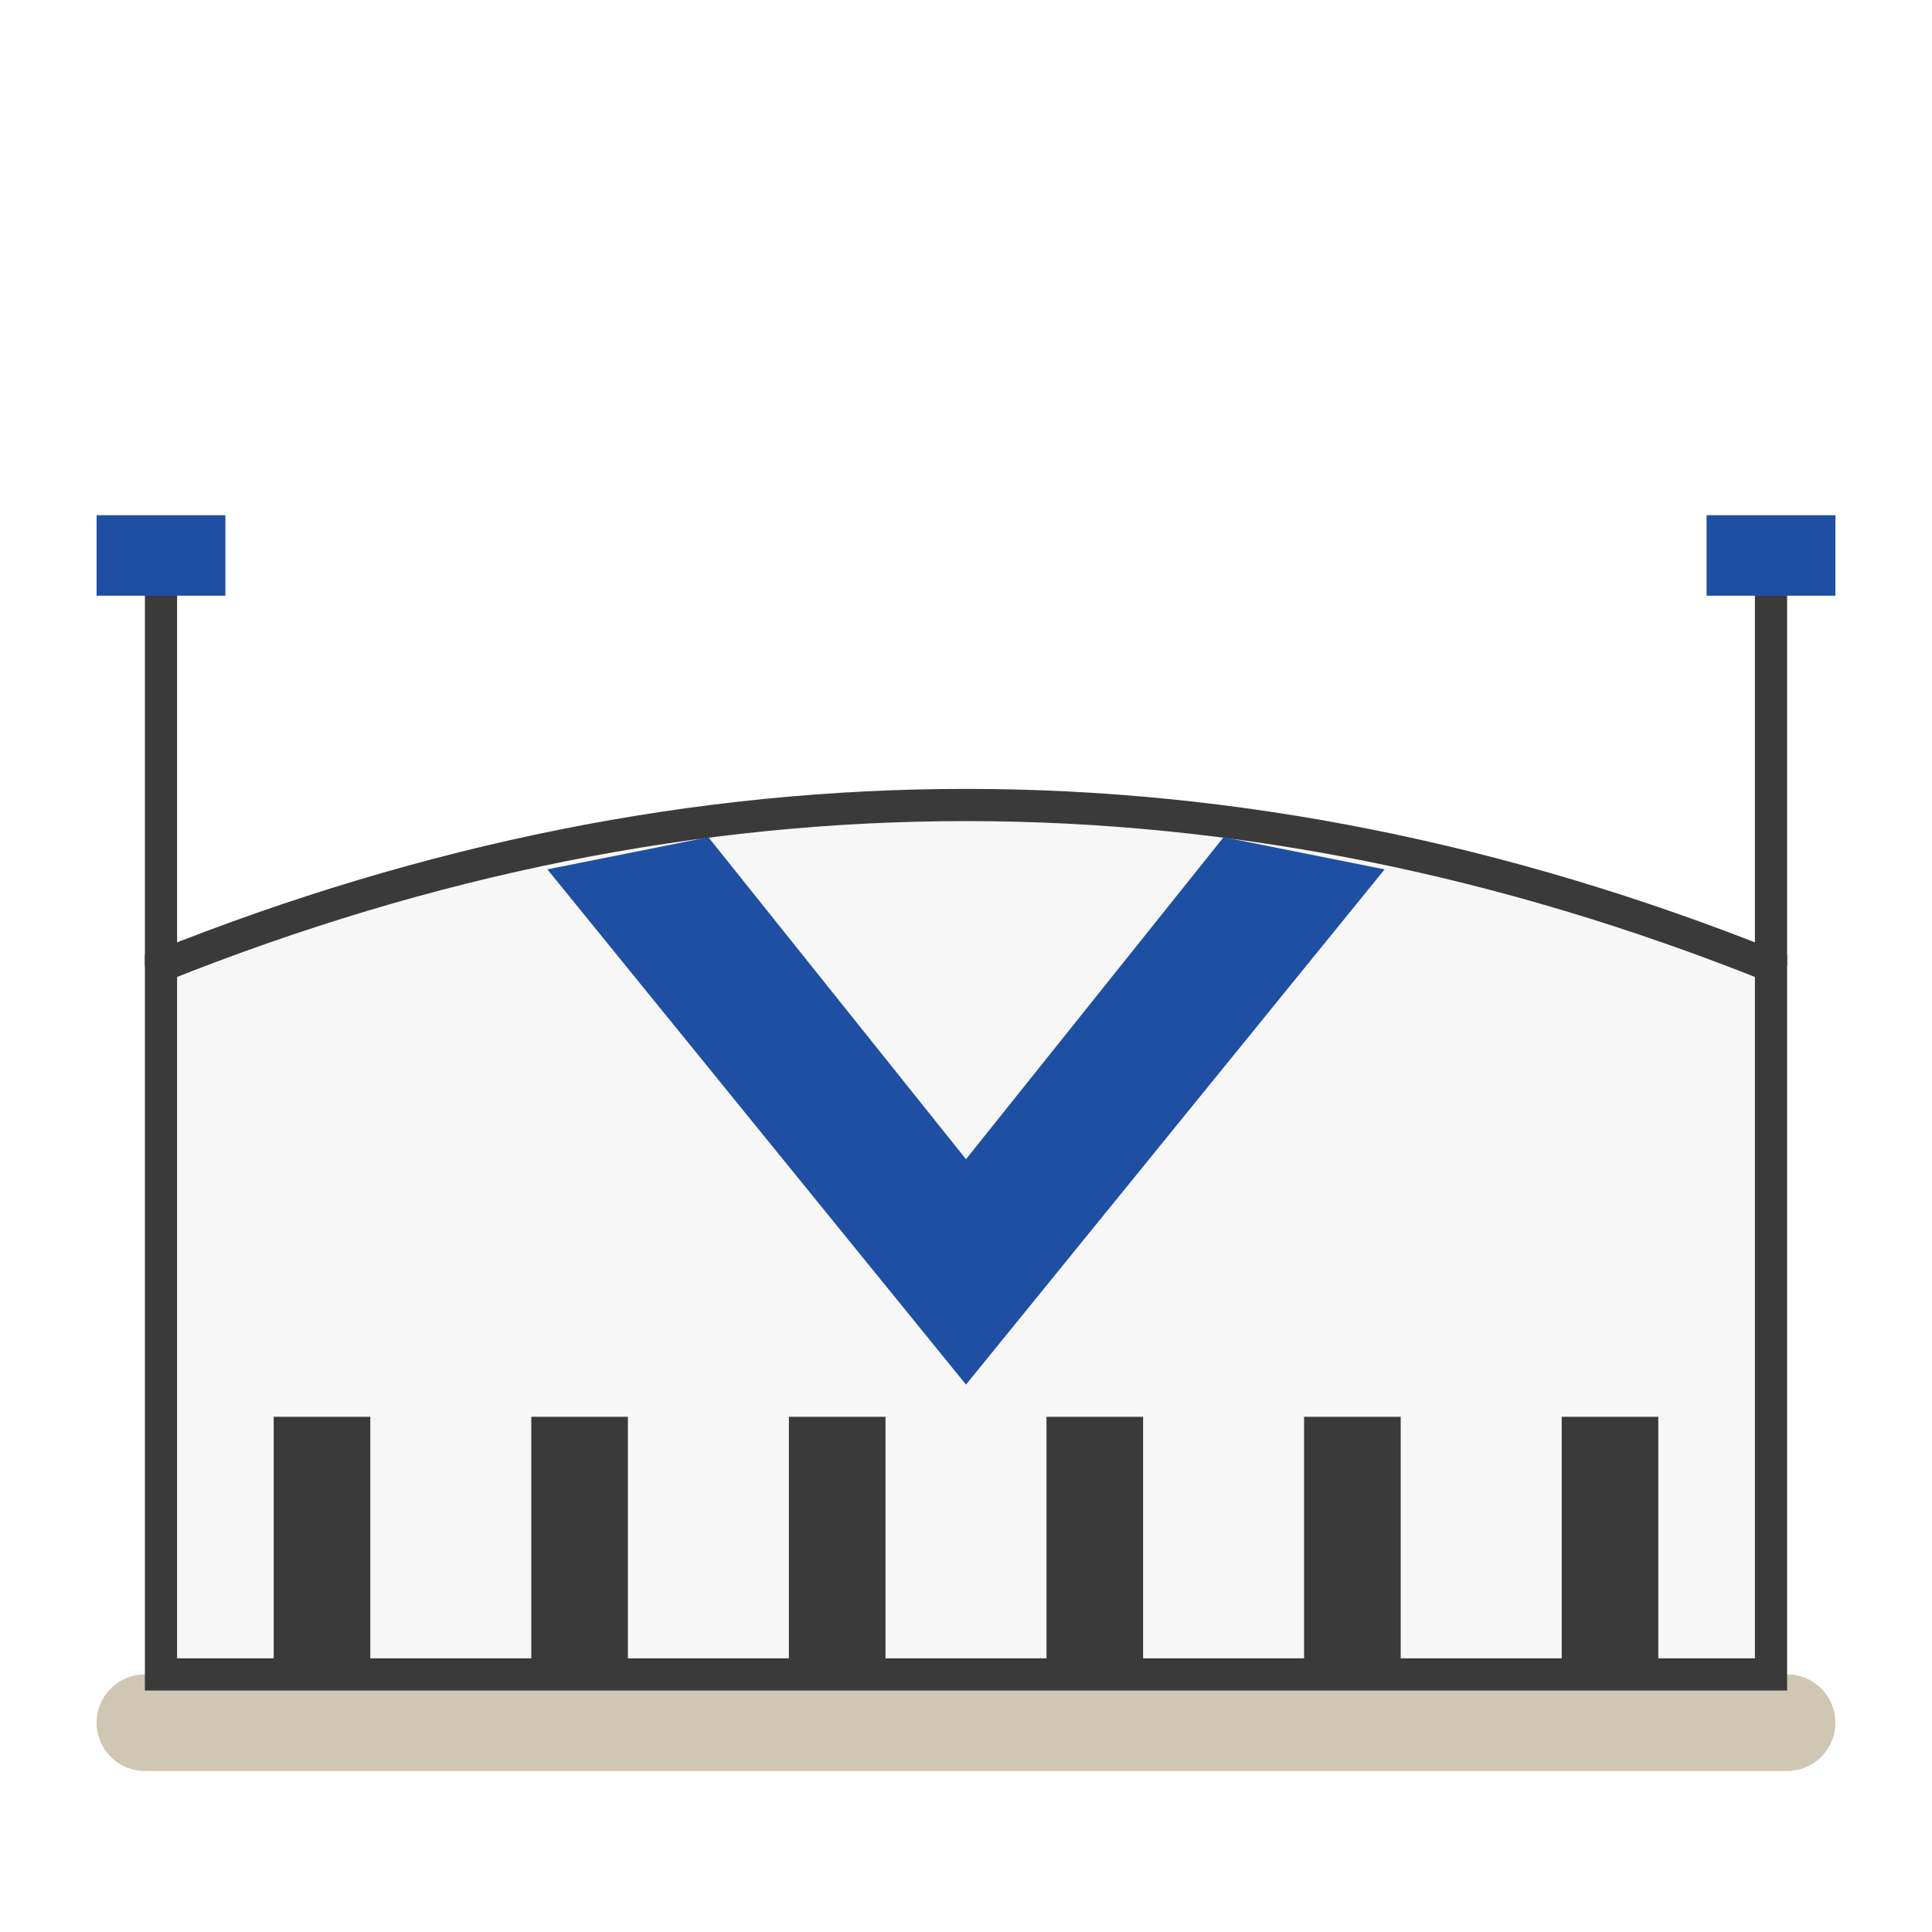
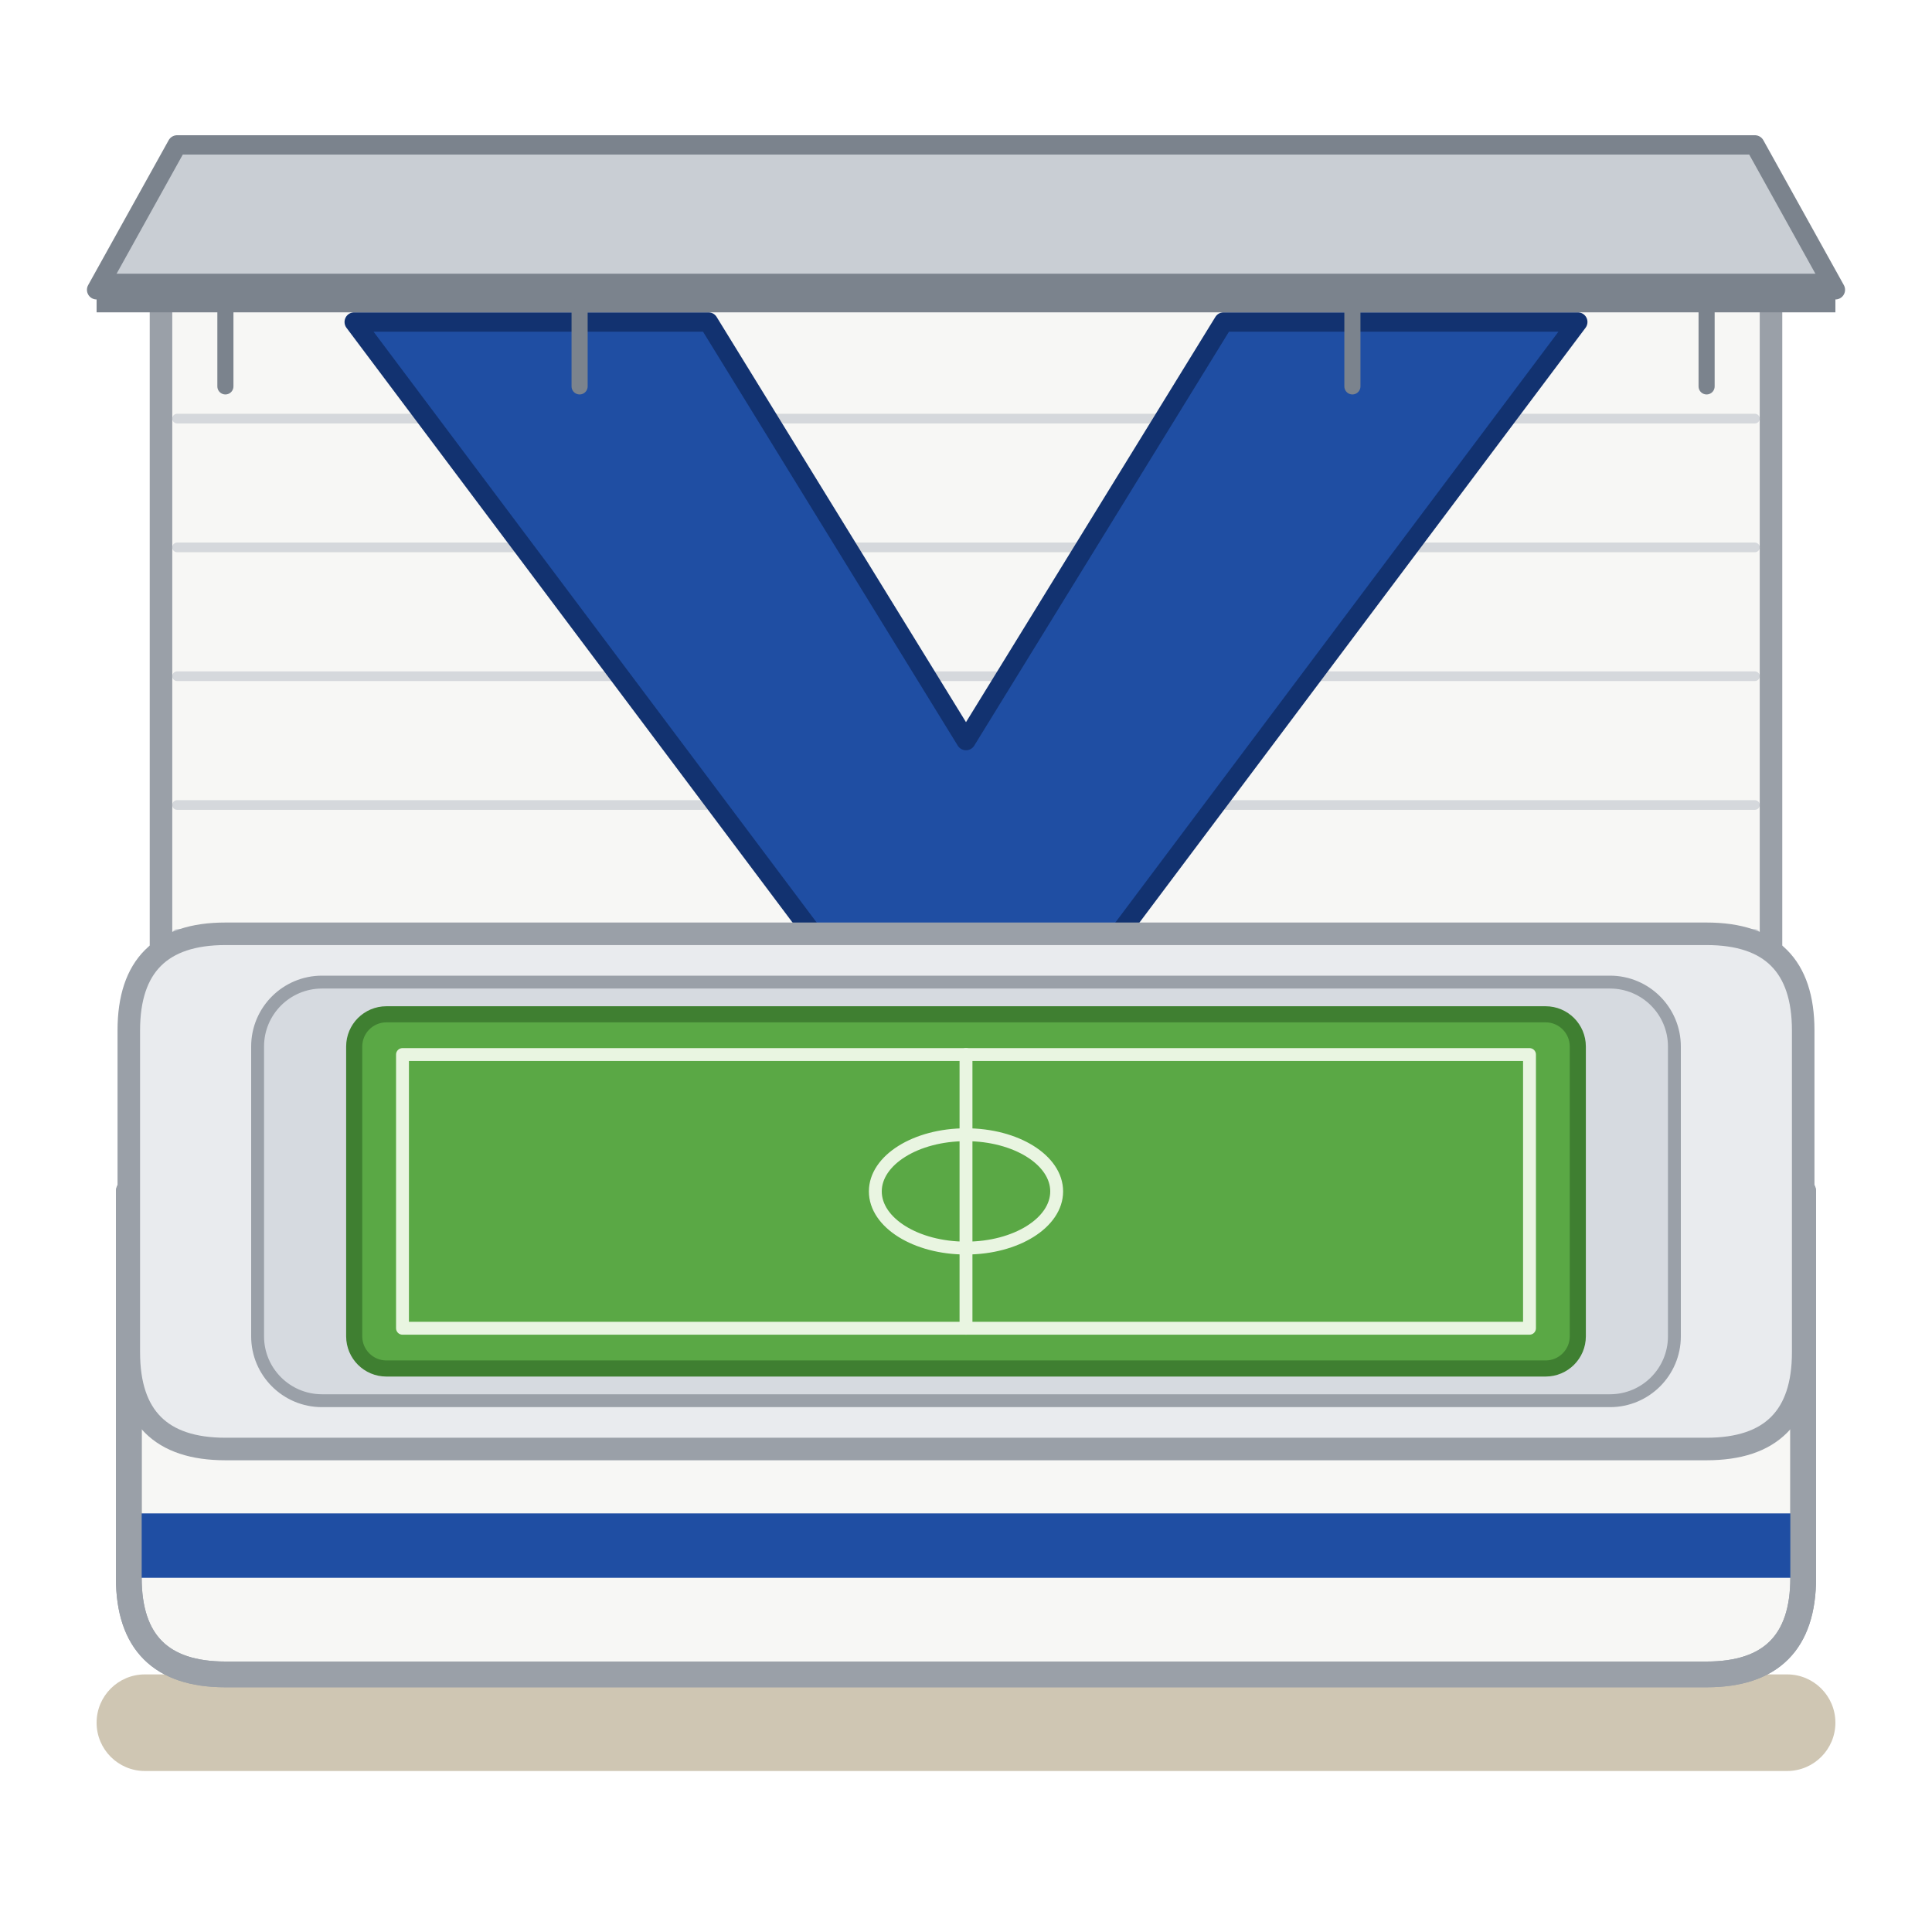
<svg xmlns="http://www.w3.org/2000/svg" viewBox="0 0 120 120">
  <rect x="6" y="104" width="108" height="6" rx="3" fill="#cfc6b3" />
-   <path d="M10 104 V60 Q60 40 110 60 V104 Z" fill="#f7f7f7" stroke="#3a3a3a" stroke-width="2" />
-   <path d="M34 54 L60 86 L86 54 L76 52 L60 72 L44 52 Z" fill="#1f4fa3" />
-   <g fill="#3a3a3a">
-     <rect x="17" y="88" width="6" height="16" />
-     <rect x="33" y="88" width="6" height="16" />
-     <rect x="49" y="88" width="6" height="16" />
-     <rect x="65" y="88" width="6" height="16" />
-     <rect x="81" y="88" width="6" height="16" />
-     <rect x="97" y="88" width="6" height="16" />
-   </g>
-   <g stroke="#3a3a3a" stroke-width="2">
-     <line x1="10" y1="60" x2="10" y2="36" />
-     <line x1="110" y1="60" x2="110" y2="36" />
-   </g>
-   <g fill="#1f4fa3">
-     <rect x="6" y="32" width="8" height="5" />
-     <rect x="106" y="32" width="8" height="5" />
-   </g>
+   <path d="M10 62 V18 L110 18 V62Z" fill="#f7f7f5" stroke="#9aa0a8" stroke-width="1.4" stroke-linejoin="round" />
+   <line x1="11" y1="26" x2="109" y2="26" stroke="#d5d8dc" stroke-width="0.6" stroke-linecap="round" />
+   <line x1="11" y1="34" x2="109" y2="34" stroke="#d5d8dc" stroke-width="0.6" stroke-linecap="round" />
+   <line x1="11" y1="42" x2="109" y2="42" stroke="#d5d8dc" stroke-width="0.6" stroke-linecap="round" />
+   <line x1="11" y1="50" x2="109" y2="50" stroke="#d5d8dc" stroke-width="0.6" stroke-linecap="round" />
+   <line x1="11" y1="58" x2="109" y2="58" stroke="#d5d8dc" stroke-width="0.6" stroke-linecap="round" />
+   <path d="M22 20 L44 20 L60 46 L76 20 L98 20 L68 60 L52 60Z" fill="#1f4ea3" stroke="#123270" stroke-width="1.2" stroke-linejoin="round" />
+   <path d="M6 18 L114 18 L109 9 L11 9Z" fill="#c9ced4" stroke="#7b838d" stroke-width="1.2" stroke-linejoin="round" />
+   <rect x="6" y="17" width="108" height="2.4" fill="#7b838d" />
+   <line x1="14" y1="19" x2="14" y2="24" stroke="#7b838d" stroke-width="1" stroke-linecap="round" />
+   <line x1="36" y1="19" x2="36" y2="24" stroke="#7b838d" stroke-width="1" stroke-linecap="round" />
+   <line x1="84" y1="19" x2="84" y2="24" stroke="#7b838d" stroke-width="1" stroke-linecap="round" />
+   <line x1="106" y1="19" x2="106" y2="24" stroke="#7b838d" stroke-width="1" stroke-linecap="round" />
+   <path d="M8 74.0 V98 Q8 104 14 104 H106 Q112 104 112 98 V74.0 Z" fill="#f7f7f5" stroke="#9aa0a8" stroke-width="1.6" stroke-linejoin="round" />
+   <rect x="8" y="94" width="104" height="4" fill="#1f4ea3" />
+   <path d="M8 74.0 V98 Q8 104 14 104 H106 Q112 104 112 98 V74.0 Z" fill="none" stroke="#9aa0a8" stroke-width="1.6" stroke-linejoin="round" />
+   <path d="M14 58 H106 Q112 58 112 64 V84 Q112 90 106 90 H14 Q8 90 8 84 V64 Q8 58 14 58Z" fill="#e9ebee" stroke="#9aa0a8" stroke-width="1.4" stroke-linejoin="round" />
+   <rect x="16" y="61" width="88" height="26" fill="#d6dae0" rx="4" stroke="#9aa0a8" stroke-width="0.8" stroke-linejoin="round" />
+   <rect x="22" y="63" width="76" height="22" fill="#5aa845" rx="2" stroke="#3f7f31" stroke-width="1" stroke-linejoin="round" />
+   <rect x="25" y="65.5" width="70" height="17" fill="none" stroke="#e9f5e1" stroke-width="0.8" stroke-linejoin="round" />
+   <line x1="60.0" y1="65.5" x2="60.0" y2="82.5" stroke="#e9f5e1" stroke-width="0.8" stroke-linecap="round" />
+   <ellipse cx="60.0" cy="74.0" rx="5.632" ry="3.52" fill="none" stroke="#e9f5e1" stroke-width="0.8" stroke-linejoin="round" />
</svg>
